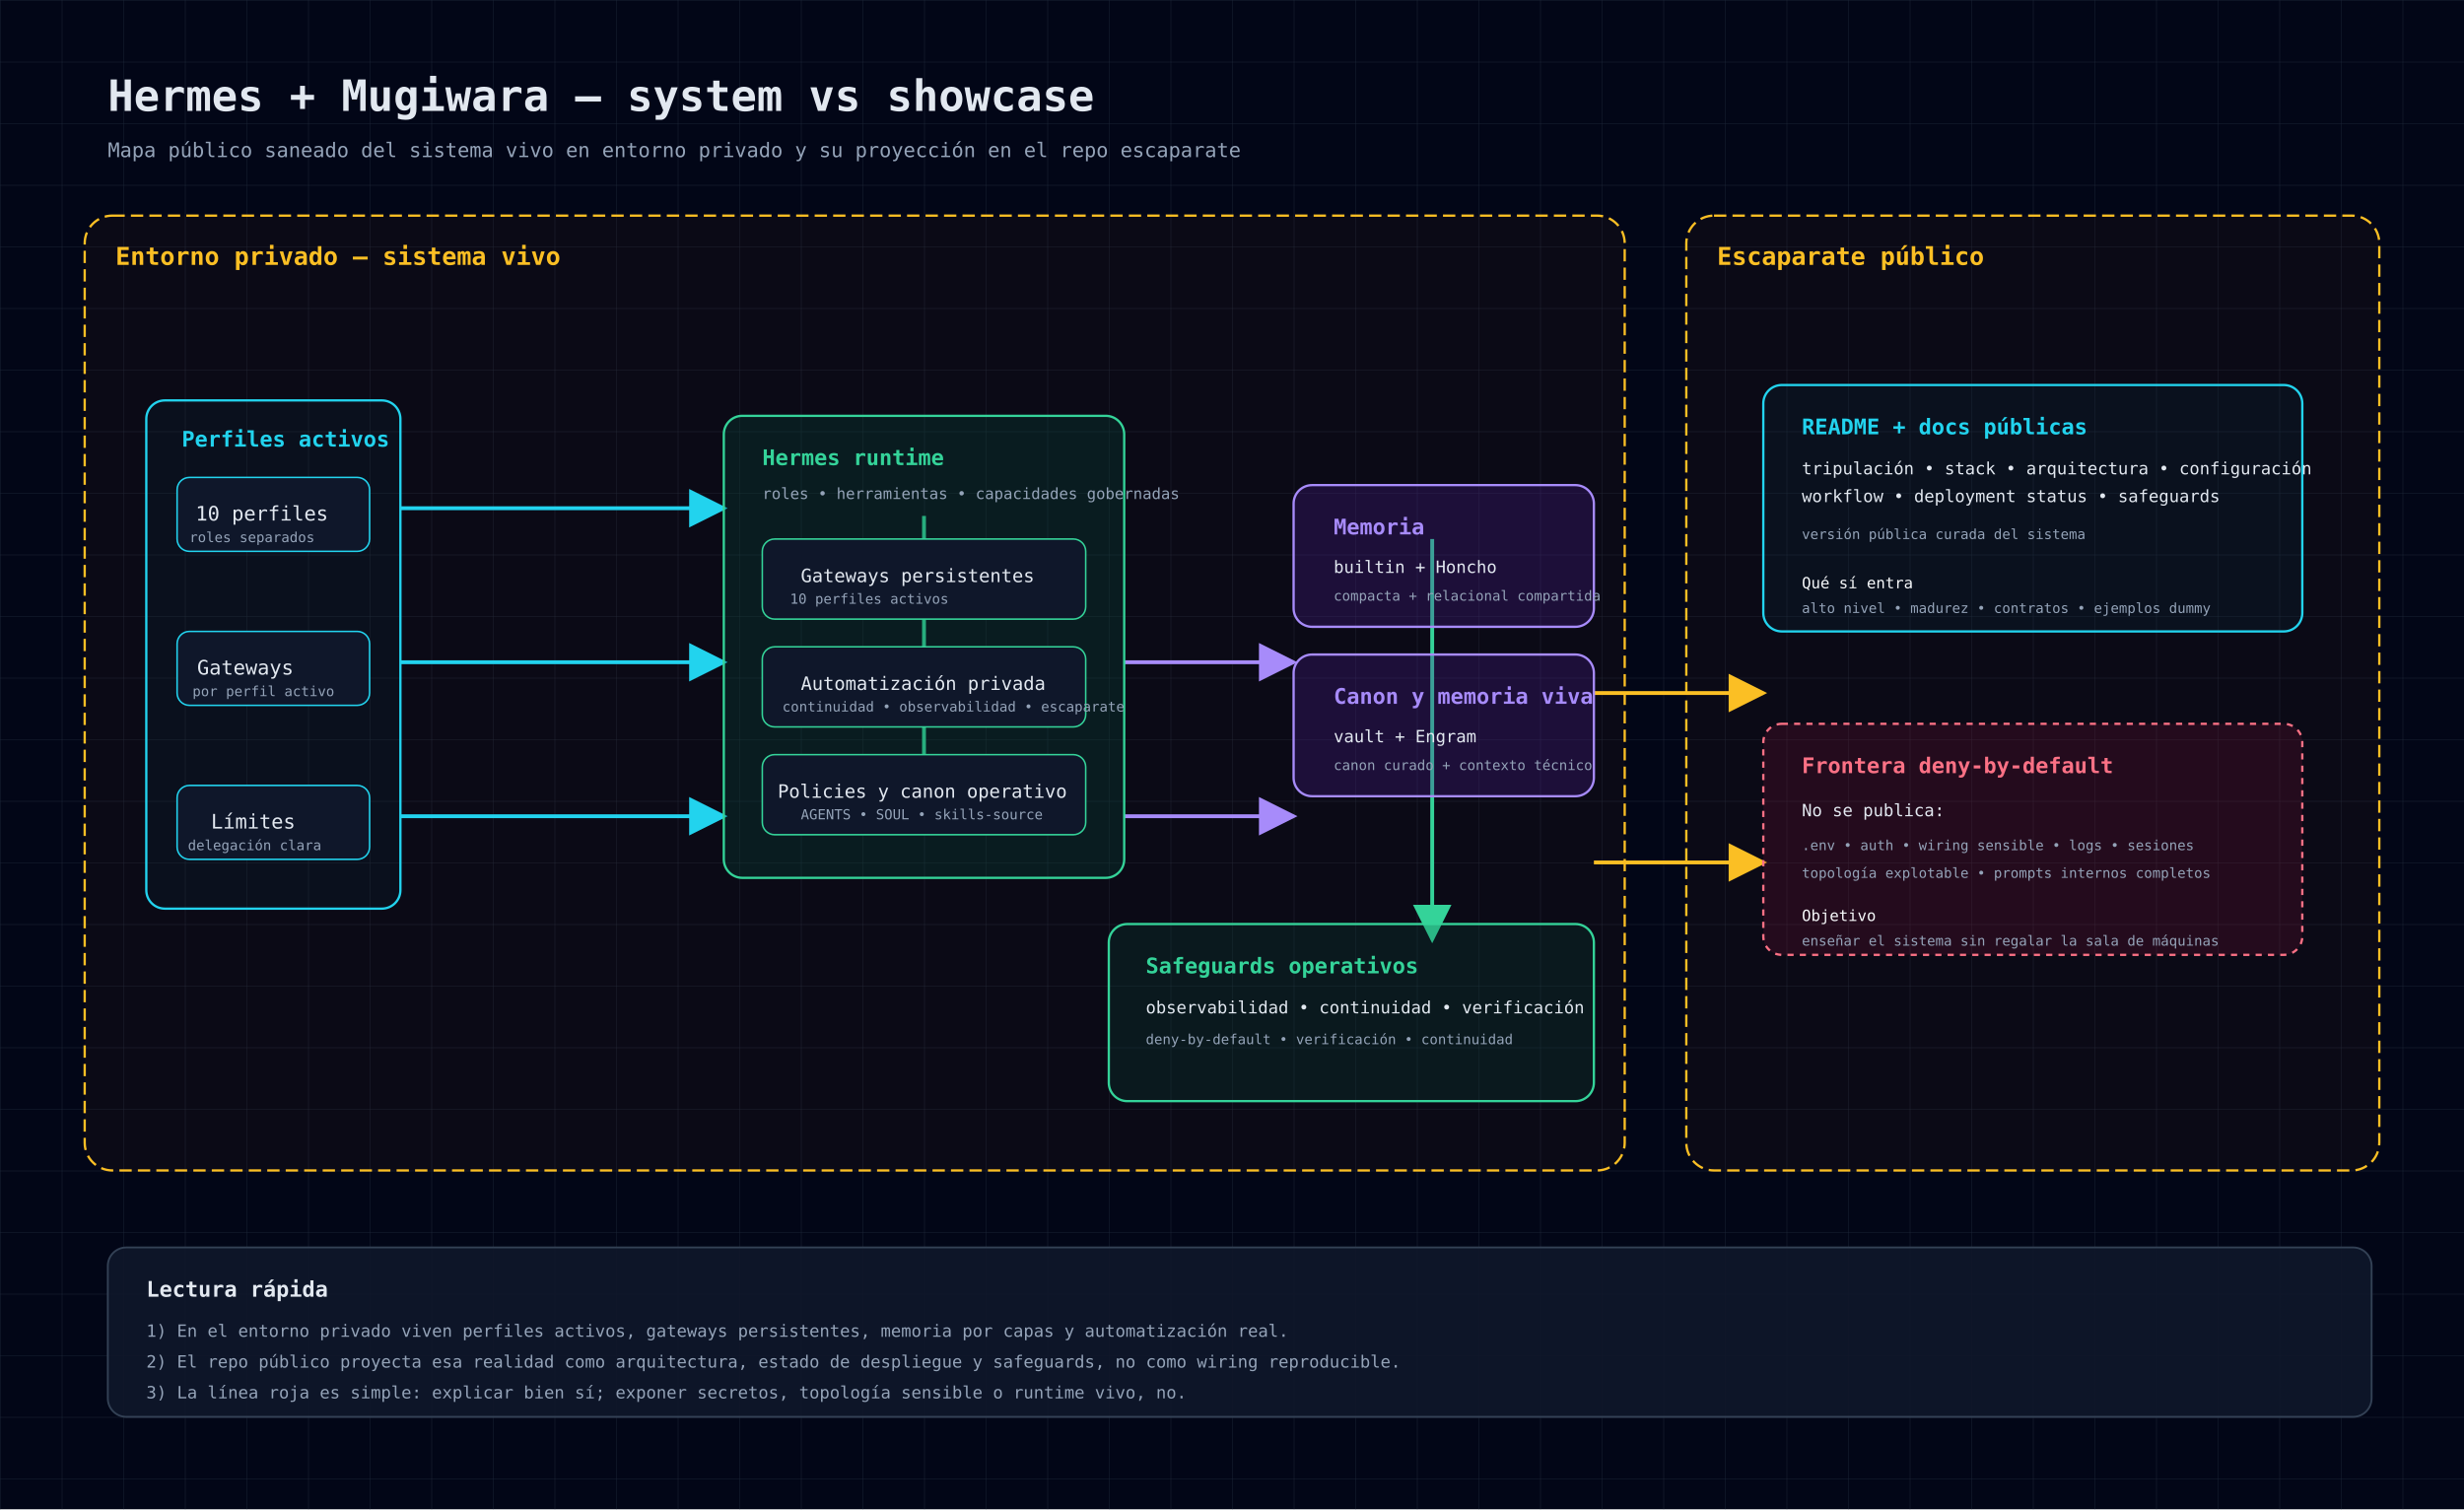
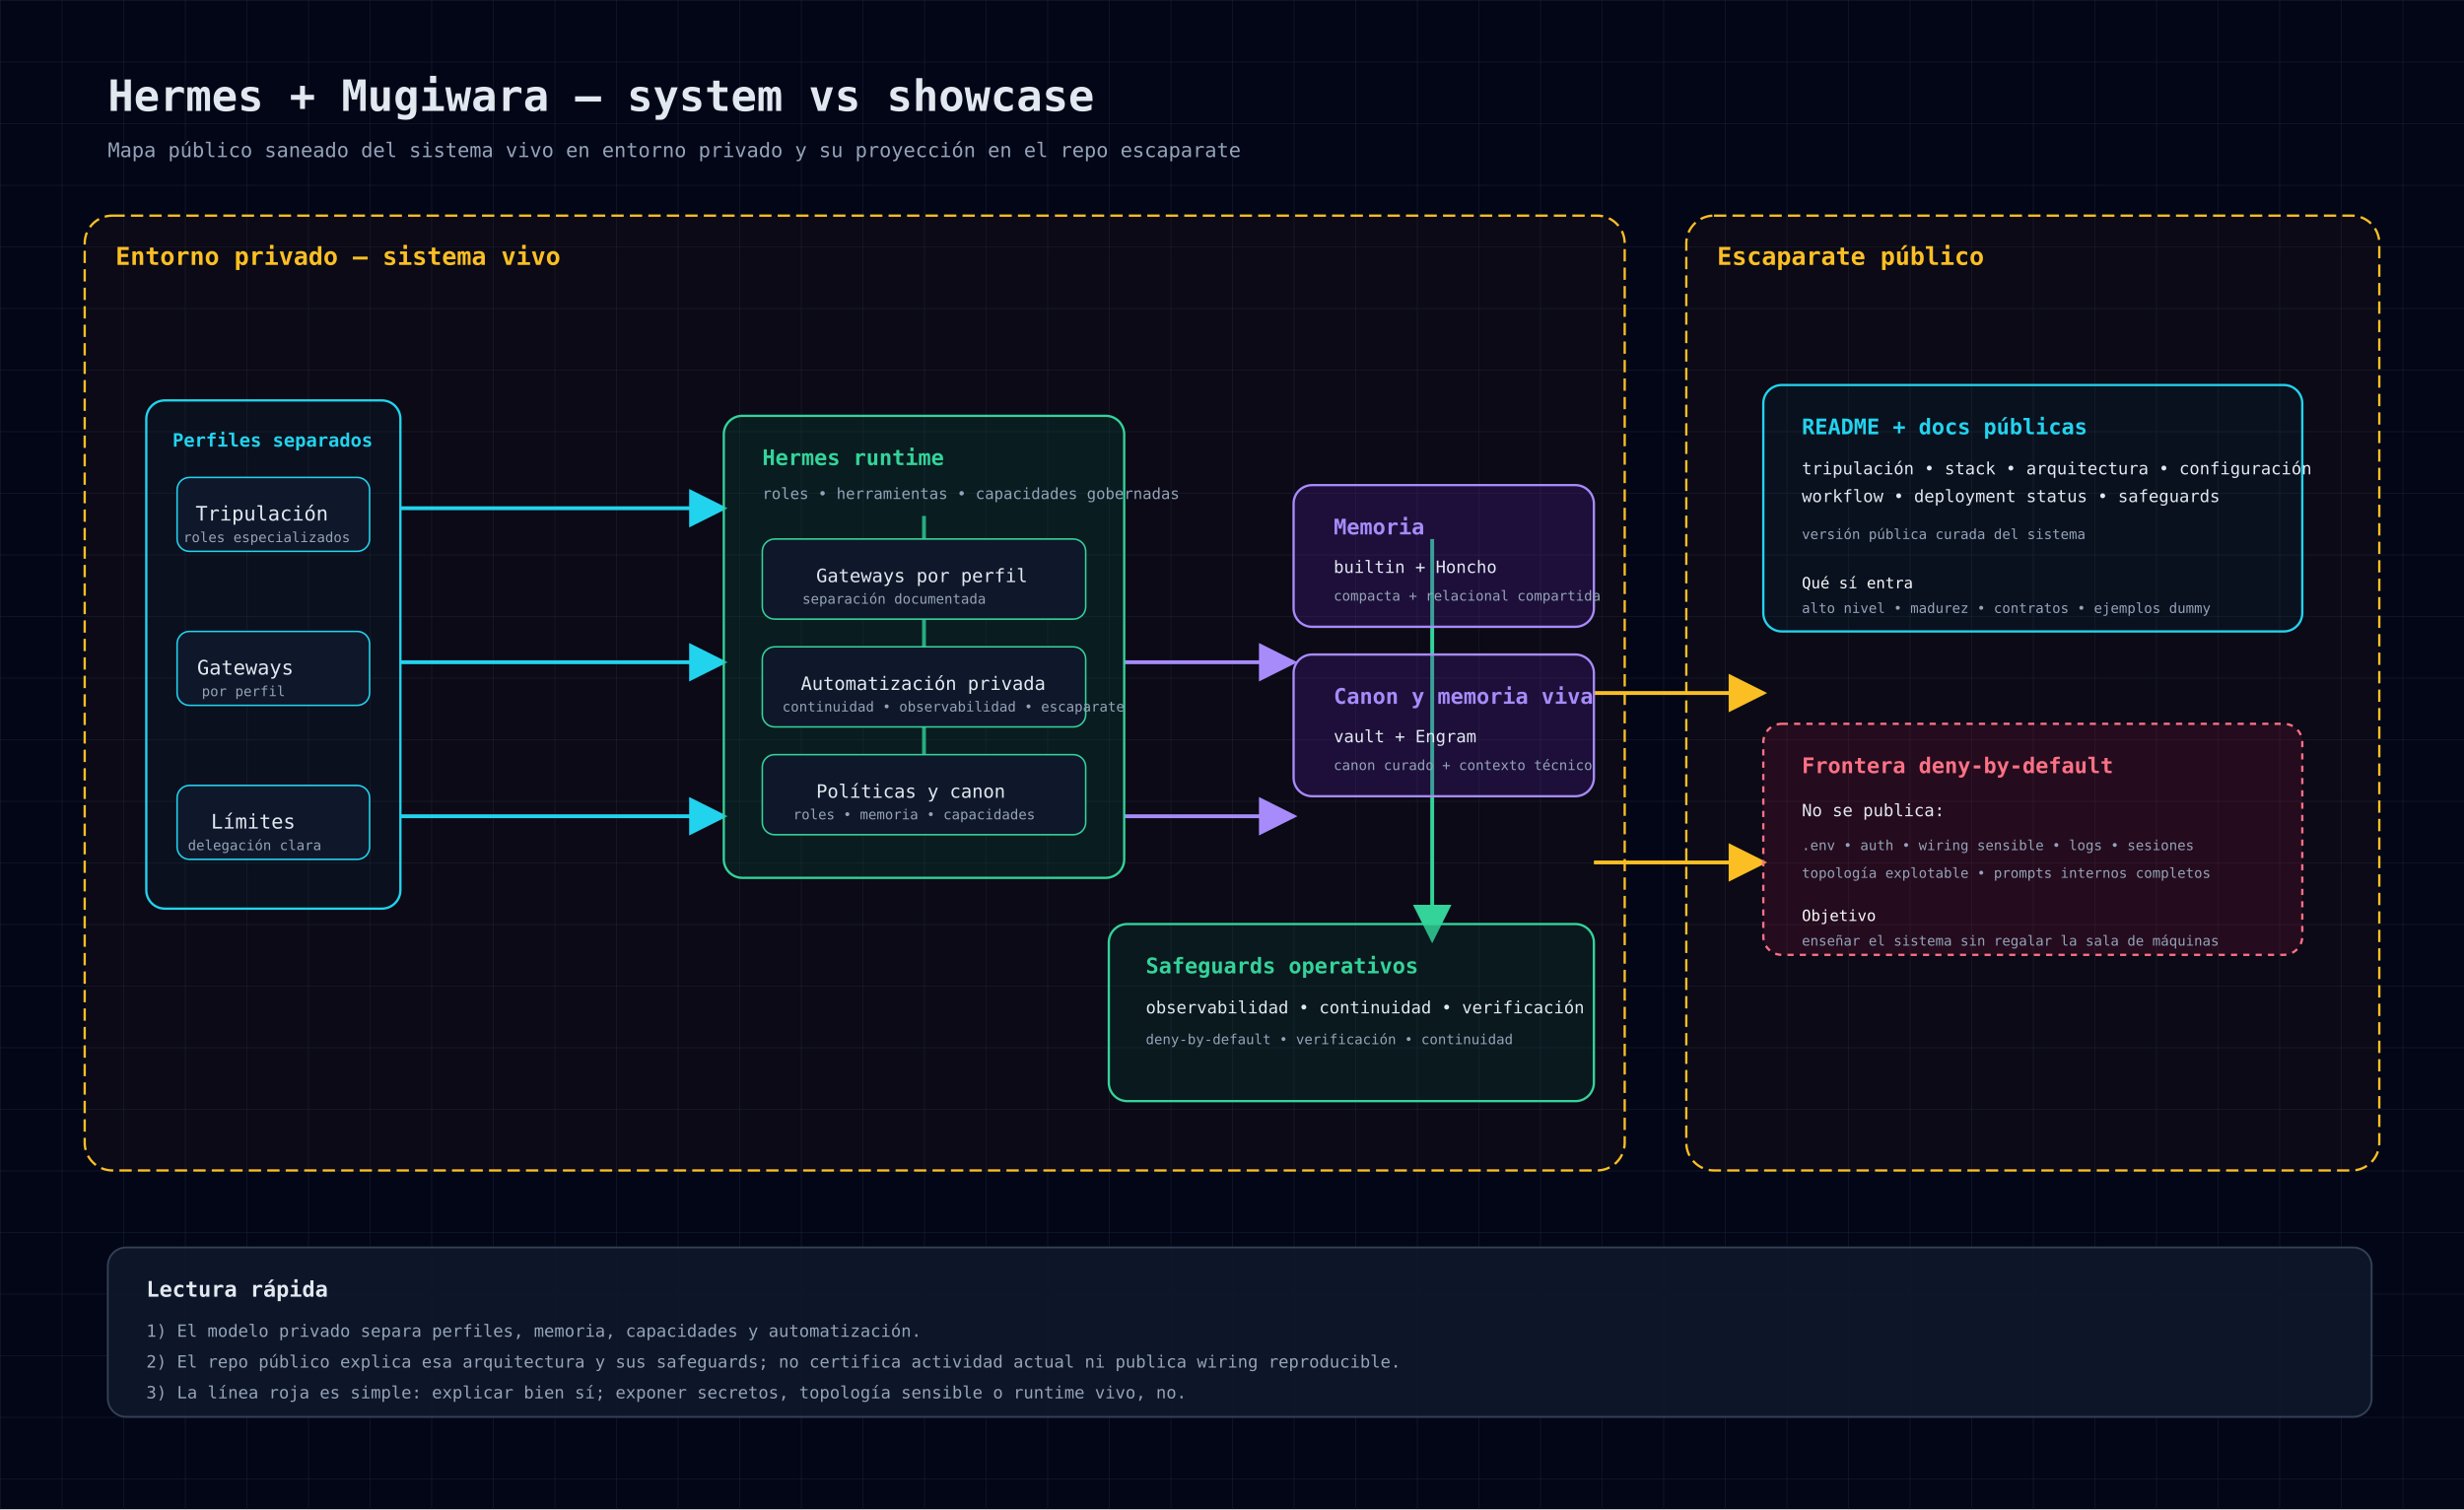
<svg xmlns="http://www.w3.org/2000/svg" width="1600" height="980" viewBox="0 0 1600 980" fill="none">
  <defs>
    <pattern id="grid" width="40" height="40" patternUnits="userSpaceOnUse">
      <path d="M 40 0 L 0 0 0 40" fill="none" stroke="#1e293b" stroke-width="0.5" />
    </pattern>
    <marker id="arrow-cyan" markerWidth="10" markerHeight="10" refX="9" refY="5" orient="auto">
      <path d="M 0 0 L 10 5 L 0 10 z" fill="#22d3ee" />
    </marker>
    <marker id="arrow-green" markerWidth="10" markerHeight="10" refX="9" refY="5" orient="auto">
      <path d="M 0 0 L 10 5 L 0 10 z" fill="#34d399" />
    </marker>
    <marker id="arrow-violet" markerWidth="10" markerHeight="10" refX="9" refY="5" orient="auto">
      <path d="M 0 0 L 10 5 L 0 10 z" fill="#a78bfa" />
    </marker>
    <marker id="arrow-amber" markerWidth="10" markerHeight="10" refX="9" refY="5" orient="auto">
      <path d="M 0 0 L 10 5 L 0 10 z" fill="#fbbf24" />
    </marker>
  </defs>
  <rect width="1600" height="980" fill="#020617" />
  <rect width="1600" height="980" fill="url(#grid)" />
  <text x="70" y="72" fill="#e2e8f0" font-size="28" font-family="JetBrains Mono, monospace" font-weight="700">Hermes + Mugiwara — system vs showcase</text>
  <text x="70" y="102" fill="#94a3b8" font-size="13" font-family="JetBrains Mono, monospace">Mapa público saneado del sistema vivo en entorno privado y su proyección en el repo escaparate</text>
  <rect x="55" y="140" width="1000" height="620" rx="18" fill="rgba(120,53,15,0.08)" stroke="#fbbf24" stroke-width="1.5" stroke-dasharray="8 4" />
  <text x="75" y="172" fill="#fbbf24" font-size="16" font-family="JetBrains Mono, monospace" font-weight="700">Entorno privado — sistema vivo</text>
  <rect x="1095" y="140" width="450" height="620" rx="18" fill="rgba(120,53,15,0.08)" stroke="#fbbf24" stroke-width="1.5" stroke-dasharray="8 4" />
  <text x="1115" y="172" fill="#fbbf24" font-size="16" font-family="JetBrains Mono, monospace" font-weight="700">Escaparate público</text>
  <line x1="260" y1="330" x2="470" y2="330" stroke="#22d3ee" stroke-width="2.5" marker-end="url(#arrow-cyan)" />
  <line x1="260" y1="430" x2="470" y2="430" stroke="#22d3ee" stroke-width="2.5" marker-end="url(#arrow-cyan)" />
  <line x1="260" y1="530" x2="470" y2="530" stroke="#22d3ee" stroke-width="2.5" marker-end="url(#arrow-cyan)" />
  <line x1="600" y1="335" x2="600" y2="525" stroke="#34d399" stroke-width="2.5" marker-end="url(#arrow-green)" />
  <line x1="730" y1="530" x2="840" y2="530" stroke="#a78bfa" stroke-width="2.5" marker-end="url(#arrow-violet)" />
  <line x1="730" y1="430" x2="840" y2="430" stroke="#a78bfa" stroke-width="2.5" marker-end="url(#arrow-violet)" />
  <line x1="930" y1="350" x2="930" y2="610" stroke="#34d399" stroke-width="2.5" marker-end="url(#arrow-green)" />
  <line x1="1035" y1="450" x2="1145" y2="450" stroke="#fbbf24" stroke-width="2.5" marker-end="url(#arrow-amber)" />
  <line x1="1035" y1="560" x2="1145" y2="560" stroke="#fbbf24" stroke-width="2.5" marker-end="url(#arrow-amber)" />
  <g>
    <rect x="95" y="260" width="165" height="330" rx="12" fill="rgba(8,51,68,0.16)" stroke="#22d3ee" stroke-width="1.5" />
-     <text x="118" y="290" fill="#22d3ee" font-size="14" font-family="JetBrains Mono, monospace" font-weight="700">Perfiles activos</text>
+     <text x="112" y="290" fill="#22d3ee" font-size="12" font-family="JetBrains Mono, monospace" font-weight="700">Perfiles separados</text>
    <rect x="115" y="310" width="125" height="48" rx="8" fill="#0f172a" stroke="#22d3ee" />
-     <text x="127" y="338" fill="#e2e8f0" font-size="13" font-family="JetBrains Mono, monospace">10 perfiles</text>
-     <text x="123" y="352" fill="#94a3b8" font-size="9" font-family="JetBrains Mono, monospace">roles separados</text>
+     <text x="127" y="338" fill="#e2e8f0" font-size="13" font-family="JetBrains Mono, monospace">Tripulación</text>
+     <text x="119" y="352" fill="#94a3b8" font-size="9" font-family="JetBrains Mono, monospace">roles especializados</text>
    <rect x="115" y="410" width="125" height="48" rx="8" fill="#0f172a" stroke="#22d3ee" />
    <text x="128" y="438" fill="#e2e8f0" font-size="13" font-family="JetBrains Mono, monospace">Gateways</text>
-     <text x="125" y="452" fill="#94a3b8" font-size="9" font-family="JetBrains Mono, monospace">por perfil activo</text>
+     <text x="131" y="452" fill="#94a3b8" font-size="9" font-family="JetBrains Mono, monospace">por perfil</text>
    <rect x="115" y="510" width="125" height="48" rx="8" fill="#0f172a" stroke="#22d3ee" />
    <text x="137" y="538" fill="#e2e8f0" font-size="13" font-family="JetBrains Mono, monospace">Límites</text>
    <text x="122" y="552" fill="#94a3b8" font-size="9" font-family="JetBrains Mono, monospace">delegación clara</text>
  </g>
  <g>
    <rect x="470" y="270" width="260" height="300" rx="12" fill="rgba(6,78,59,0.28)" stroke="#34d399" stroke-width="1.5" />
    <text x="495" y="302" fill="#34d399" font-size="14" font-family="JetBrains Mono, monospace" font-weight="700">Hermes runtime</text>
    <text x="495" y="324" fill="#94a3b8" font-size="10" font-family="JetBrains Mono, monospace">roles • herramientas • capacidades gobernadas</text>
    <rect x="495" y="350" width="210" height="52" rx="8" fill="#0f172a" stroke="#34d399" />
-     <text x="520" y="378" fill="#e2e8f0" font-size="12" font-family="JetBrains Mono, monospace">Gateways persistentes</text>
-     <text x="513" y="392" fill="#94a3b8" font-size="9" font-family="JetBrains Mono, monospace">10 perfiles activos</text>
+     <text x="530" y="378" fill="#e2e8f0" font-size="12" font-family="JetBrains Mono, monospace">Gateways por perfil</text>
+     <text x="521" y="392" fill="#94a3b8" font-size="9" font-family="JetBrains Mono, monospace">separación documentada</text>
    <rect x="495" y="420" width="210" height="52" rx="8" fill="#0f172a" stroke="#34d399" />
    <text x="520" y="448" fill="#e2e8f0" font-size="12" font-family="JetBrains Mono, monospace">Automatización privada</text>
    <text x="508" y="462" fill="#94a3b8" font-size="9" font-family="JetBrains Mono, monospace">continuidad • observabilidad • escaparate</text>
    <rect x="495" y="490" width="210" height="52" rx="8" fill="#0f172a" stroke="#34d399" />
-     <text x="505" y="518" fill="#e2e8f0" font-size="12" font-family="JetBrains Mono, monospace">Policies y canon operativo</text>
-     <text x="520" y="532" fill="#94a3b8" font-size="9" font-family="JetBrains Mono, monospace">AGENTS • SOUL • skills-source</text>
+     <text x="530" y="518" fill="#e2e8f0" font-size="12" font-family="JetBrains Mono, monospace">Políticas y canon</text>
+     <text x="515" y="532" fill="#94a3b8" font-size="9" font-family="JetBrains Mono, monospace">roles • memoria • capacidades</text>
  </g>
  <g>
    <rect x="840" y="315" width="195" height="92" rx="12" fill="rgba(76,29,149,0.28)" stroke="#a78bfa" stroke-width="1.5" />
    <text x="866" y="347" fill="#a78bfa" font-size="14" font-family="JetBrains Mono, monospace" font-weight="700">Memoria</text>
    <text x="866" y="372" fill="#e2e8f0" font-size="11" font-family="JetBrains Mono, monospace">builtin + Honcho</text>
    <text x="866" y="390" fill="#94a3b8" font-size="9" font-family="JetBrains Mono, monospace">compacta + relacional compartida</text>
    <rect x="840" y="425" width="195" height="92" rx="12" fill="rgba(76,29,149,0.28)" stroke="#a78bfa" stroke-width="1.5" />
    <text x="866" y="457" fill="#a78bfa" font-size="14" font-family="JetBrains Mono, monospace" font-weight="700">Canon y memoria viva</text>
    <text x="866" y="482" fill="#e2e8f0" font-size="11" font-family="JetBrains Mono, monospace">vault + Engram</text>
    <text x="866" y="500" fill="#94a3b8" font-size="9" font-family="JetBrains Mono, monospace">canon curado + contexto técnico</text>
  </g>
  <g>
    <rect x="720" y="600" width="315" height="115" rx="12" fill="rgba(6,78,59,0.22)" stroke="#34d399" stroke-width="1.5" />
    <text x="744" y="632" fill="#34d399" font-size="14" font-family="JetBrains Mono, monospace" font-weight="700">Safeguards operativos</text>
    <text x="744" y="658" fill="#e2e8f0" font-size="11" font-family="JetBrains Mono, monospace">observabilidad • continuidad • verificación</text>
    <text x="744" y="678" fill="#94a3b8" font-size="9" font-family="JetBrains Mono, monospace">deny-by-default • verificación • continuidad</text>
  </g>
  <g>
    <rect x="1145" y="250" width="350" height="160" rx="12" fill="rgba(8,51,68,0.18)" stroke="#22d3ee" stroke-width="1.5" />
    <text x="1170" y="282" fill="#22d3ee" font-size="14" font-family="JetBrains Mono, monospace" font-weight="700">README + docs públicas</text>
    <text x="1170" y="308" fill="#e2e8f0" font-size="11" font-family="JetBrains Mono, monospace">tripulación • stack • arquitectura • configuración</text>
    <text x="1170" y="326" fill="#e2e8f0" font-size="11" font-family="JetBrains Mono, monospace">workflow • deployment status • safeguards</text>
    <text x="1170" y="350" fill="#94a3b8" font-size="9" font-family="JetBrains Mono, monospace">versión pública curada del sistema</text>
    <text x="1170" y="382" fill="#f8fafc" font-size="10" font-family="JetBrains Mono, monospace">Qué sí entra</text>
    <text x="1170" y="398" fill="#94a3b8" font-size="9" font-family="JetBrains Mono, monospace">alto nivel • madurez • contratos • ejemplos dummy</text>
  </g>
  <g>
    <rect x="1145" y="470" width="350" height="150" rx="12" fill="rgba(136,19,55,0.20)" stroke="#fb7185" stroke-width="1.5" stroke-dasharray="4 4" />
    <text x="1170" y="502" fill="#fb7185" font-size="14" font-family="JetBrains Mono, monospace" font-weight="700">Frontera deny-by-default</text>
    <text x="1170" y="530" fill="#e2e8f0" font-size="11" font-family="JetBrains Mono, monospace">No se publica:</text>
    <text x="1170" y="552" fill="#94a3b8" font-size="9" font-family="JetBrains Mono, monospace">.env • auth • wiring sensible • logs • sesiones</text>
    <text x="1170" y="570" fill="#94a3b8" font-size="9" font-family="JetBrains Mono, monospace">topología explotable • prompts internos completos</text>
    <text x="1170" y="598" fill="#f8fafc" font-size="10" font-family="JetBrains Mono, monospace">Objetivo</text>
    <text x="1170" y="614" fill="#94a3b8" font-size="9" font-family="JetBrains Mono, monospace">enseñar el sistema sin regalar la sala de máquinas</text>
  </g>
  <g>
    <rect x="70" y="810" width="1470" height="110" rx="12" fill="rgba(15,23,42,0.88)" stroke="#334155" stroke-width="1.2" />
    <text x="95" y="842" fill="#e2e8f0" font-size="14" font-family="JetBrains Mono, monospace" font-weight="700">Lectura rápida</text>
-     <text x="95" y="868" fill="#94a3b8" font-size="11" font-family="JetBrains Mono, monospace">1) En el entorno privado viven perfiles activos, gateways persistentes, memoria por capas y automatización real.</text>
-     <text x="95" y="888" fill="#94a3b8" font-size="11" font-family="JetBrains Mono, monospace">2) El repo público proyecta esa realidad como arquitectura, estado de despliegue y safeguards, no como wiring reproducible.</text>
+     <text x="95" y="868" fill="#94a3b8" font-size="11" font-family="JetBrains Mono, monospace">1) El modelo privado separa perfiles, memoria, capacidades y automatización.</text>
+     <text x="95" y="888" fill="#94a3b8" font-size="11" font-family="JetBrains Mono, monospace">2) El repo público explica esa arquitectura y sus safeguards; no certifica actividad actual ni publica wiring reproducible.</text>
    <text x="95" y="908" fill="#94a3b8" font-size="11" font-family="JetBrains Mono, monospace">3) La línea roja es simple: explicar bien sí; exponer secretos, topología sensible o runtime vivo, no.</text>
  </g>
</svg>
